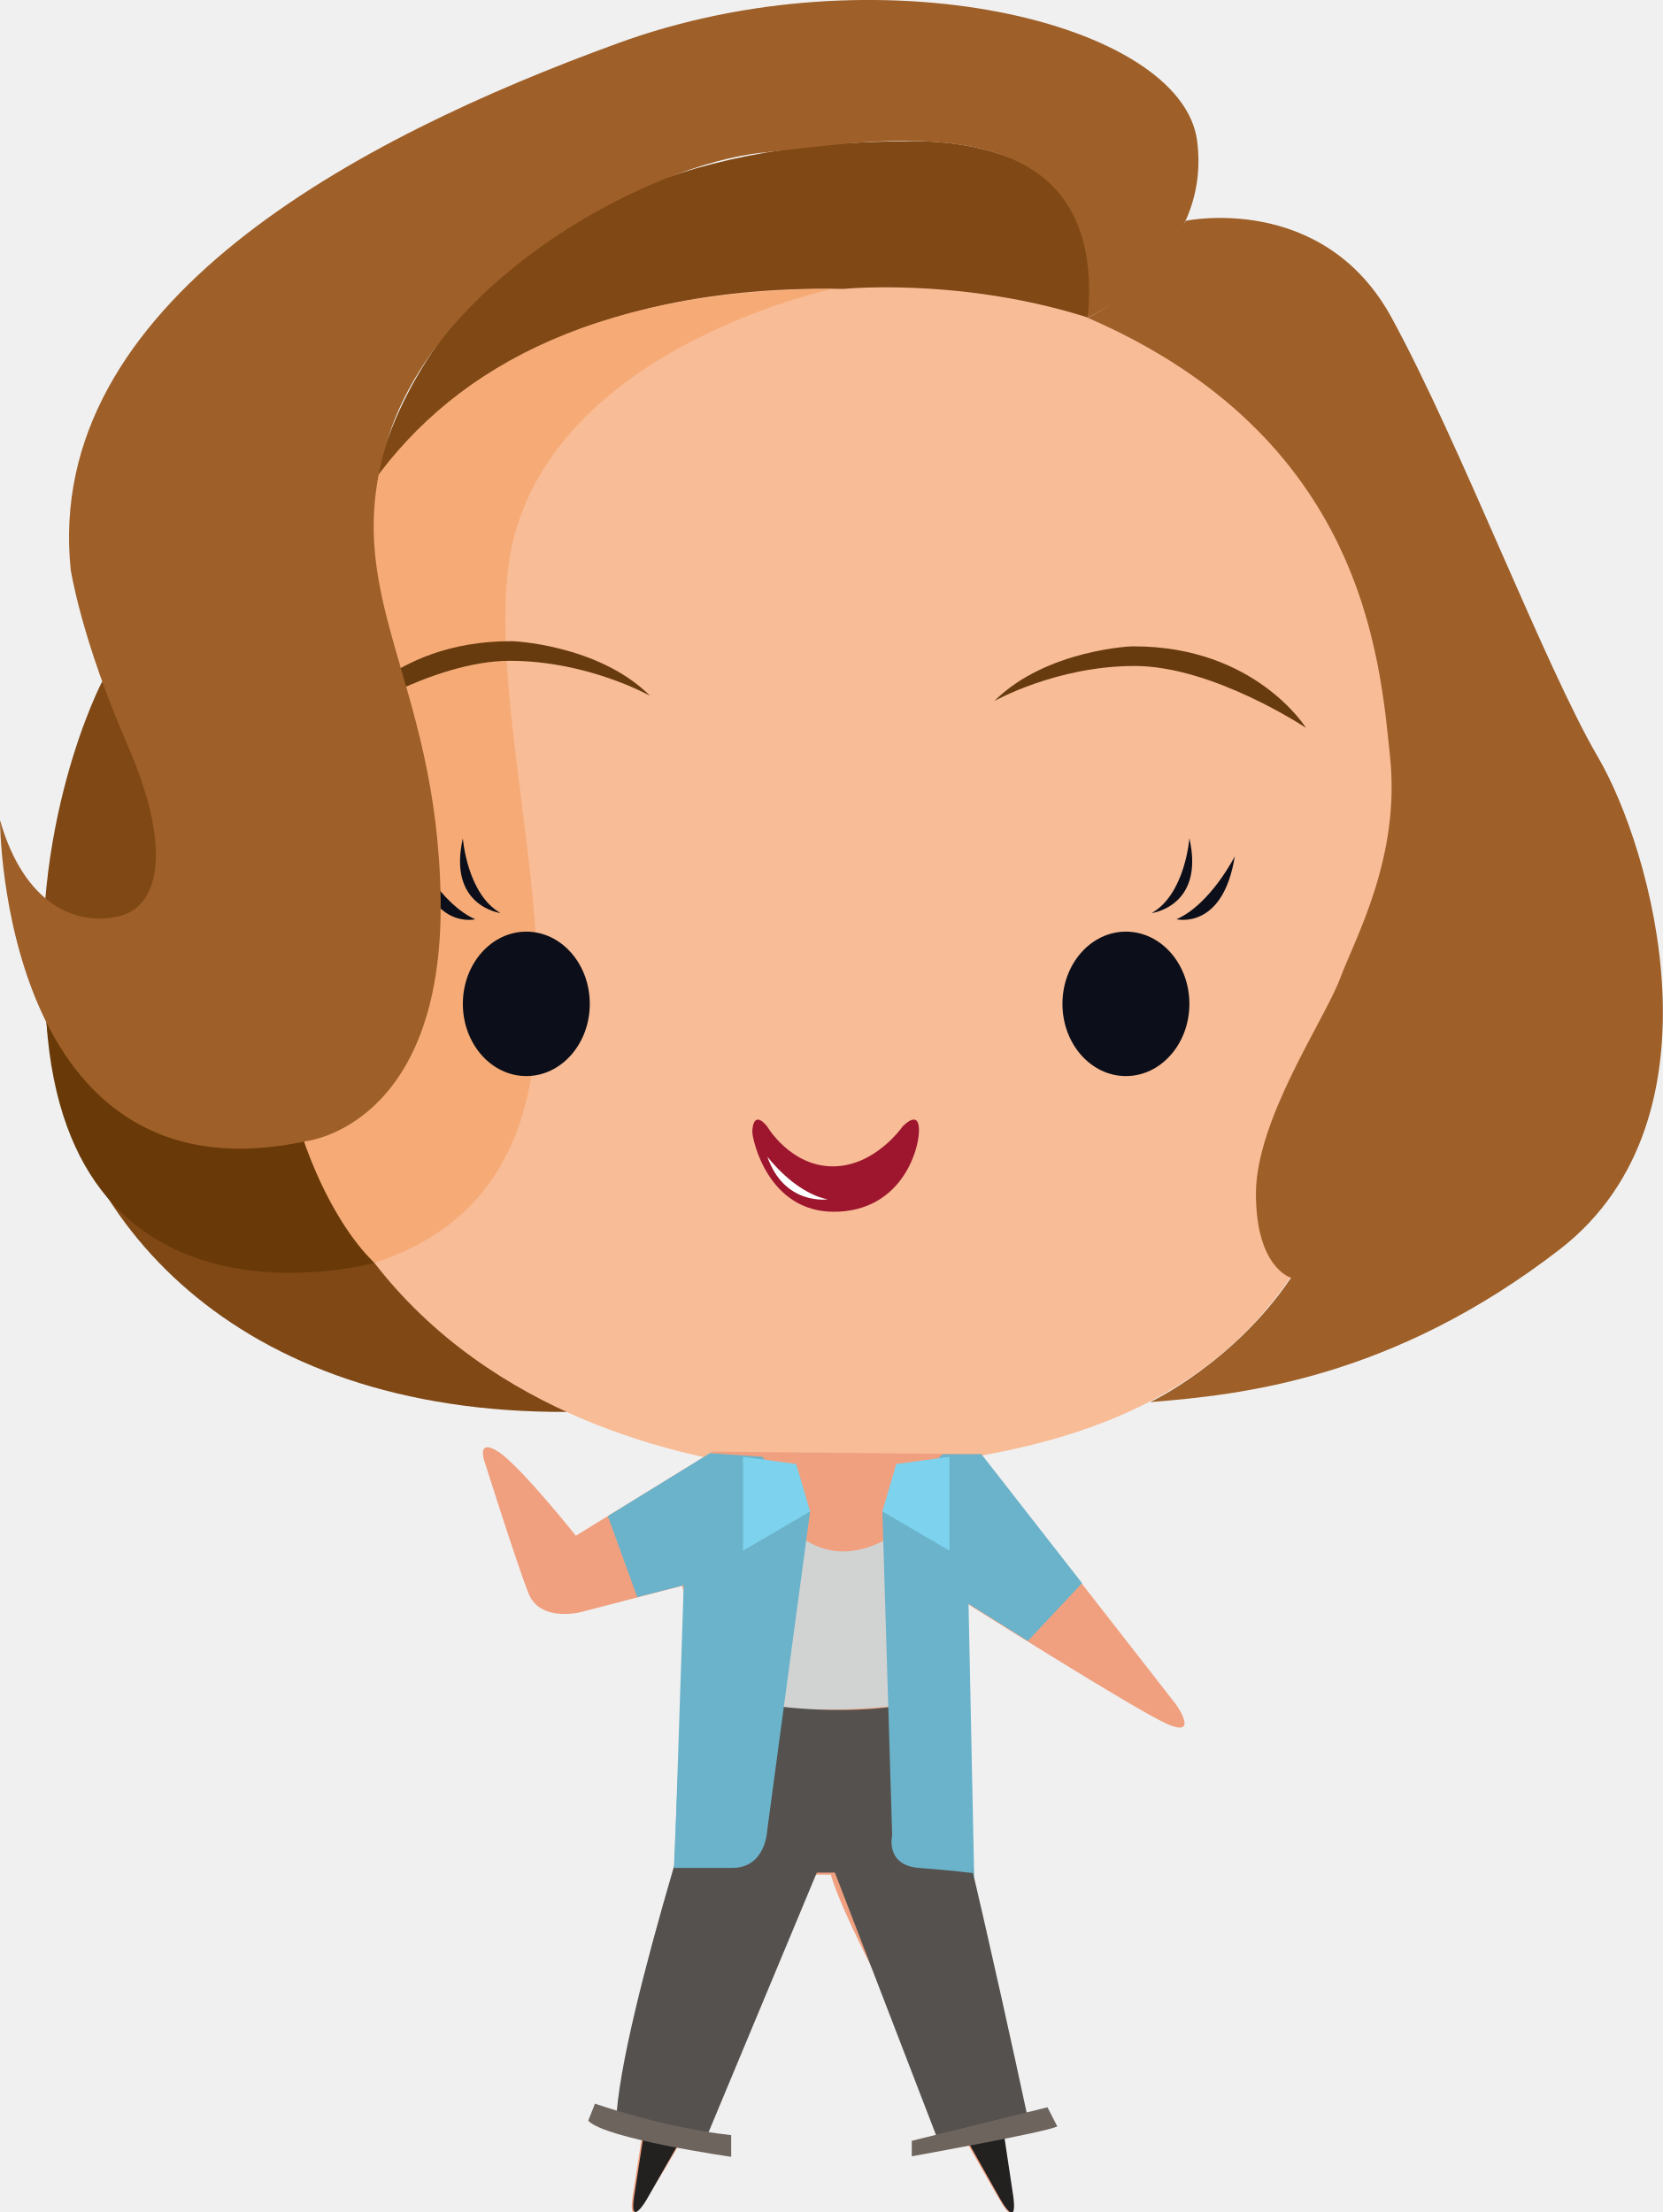
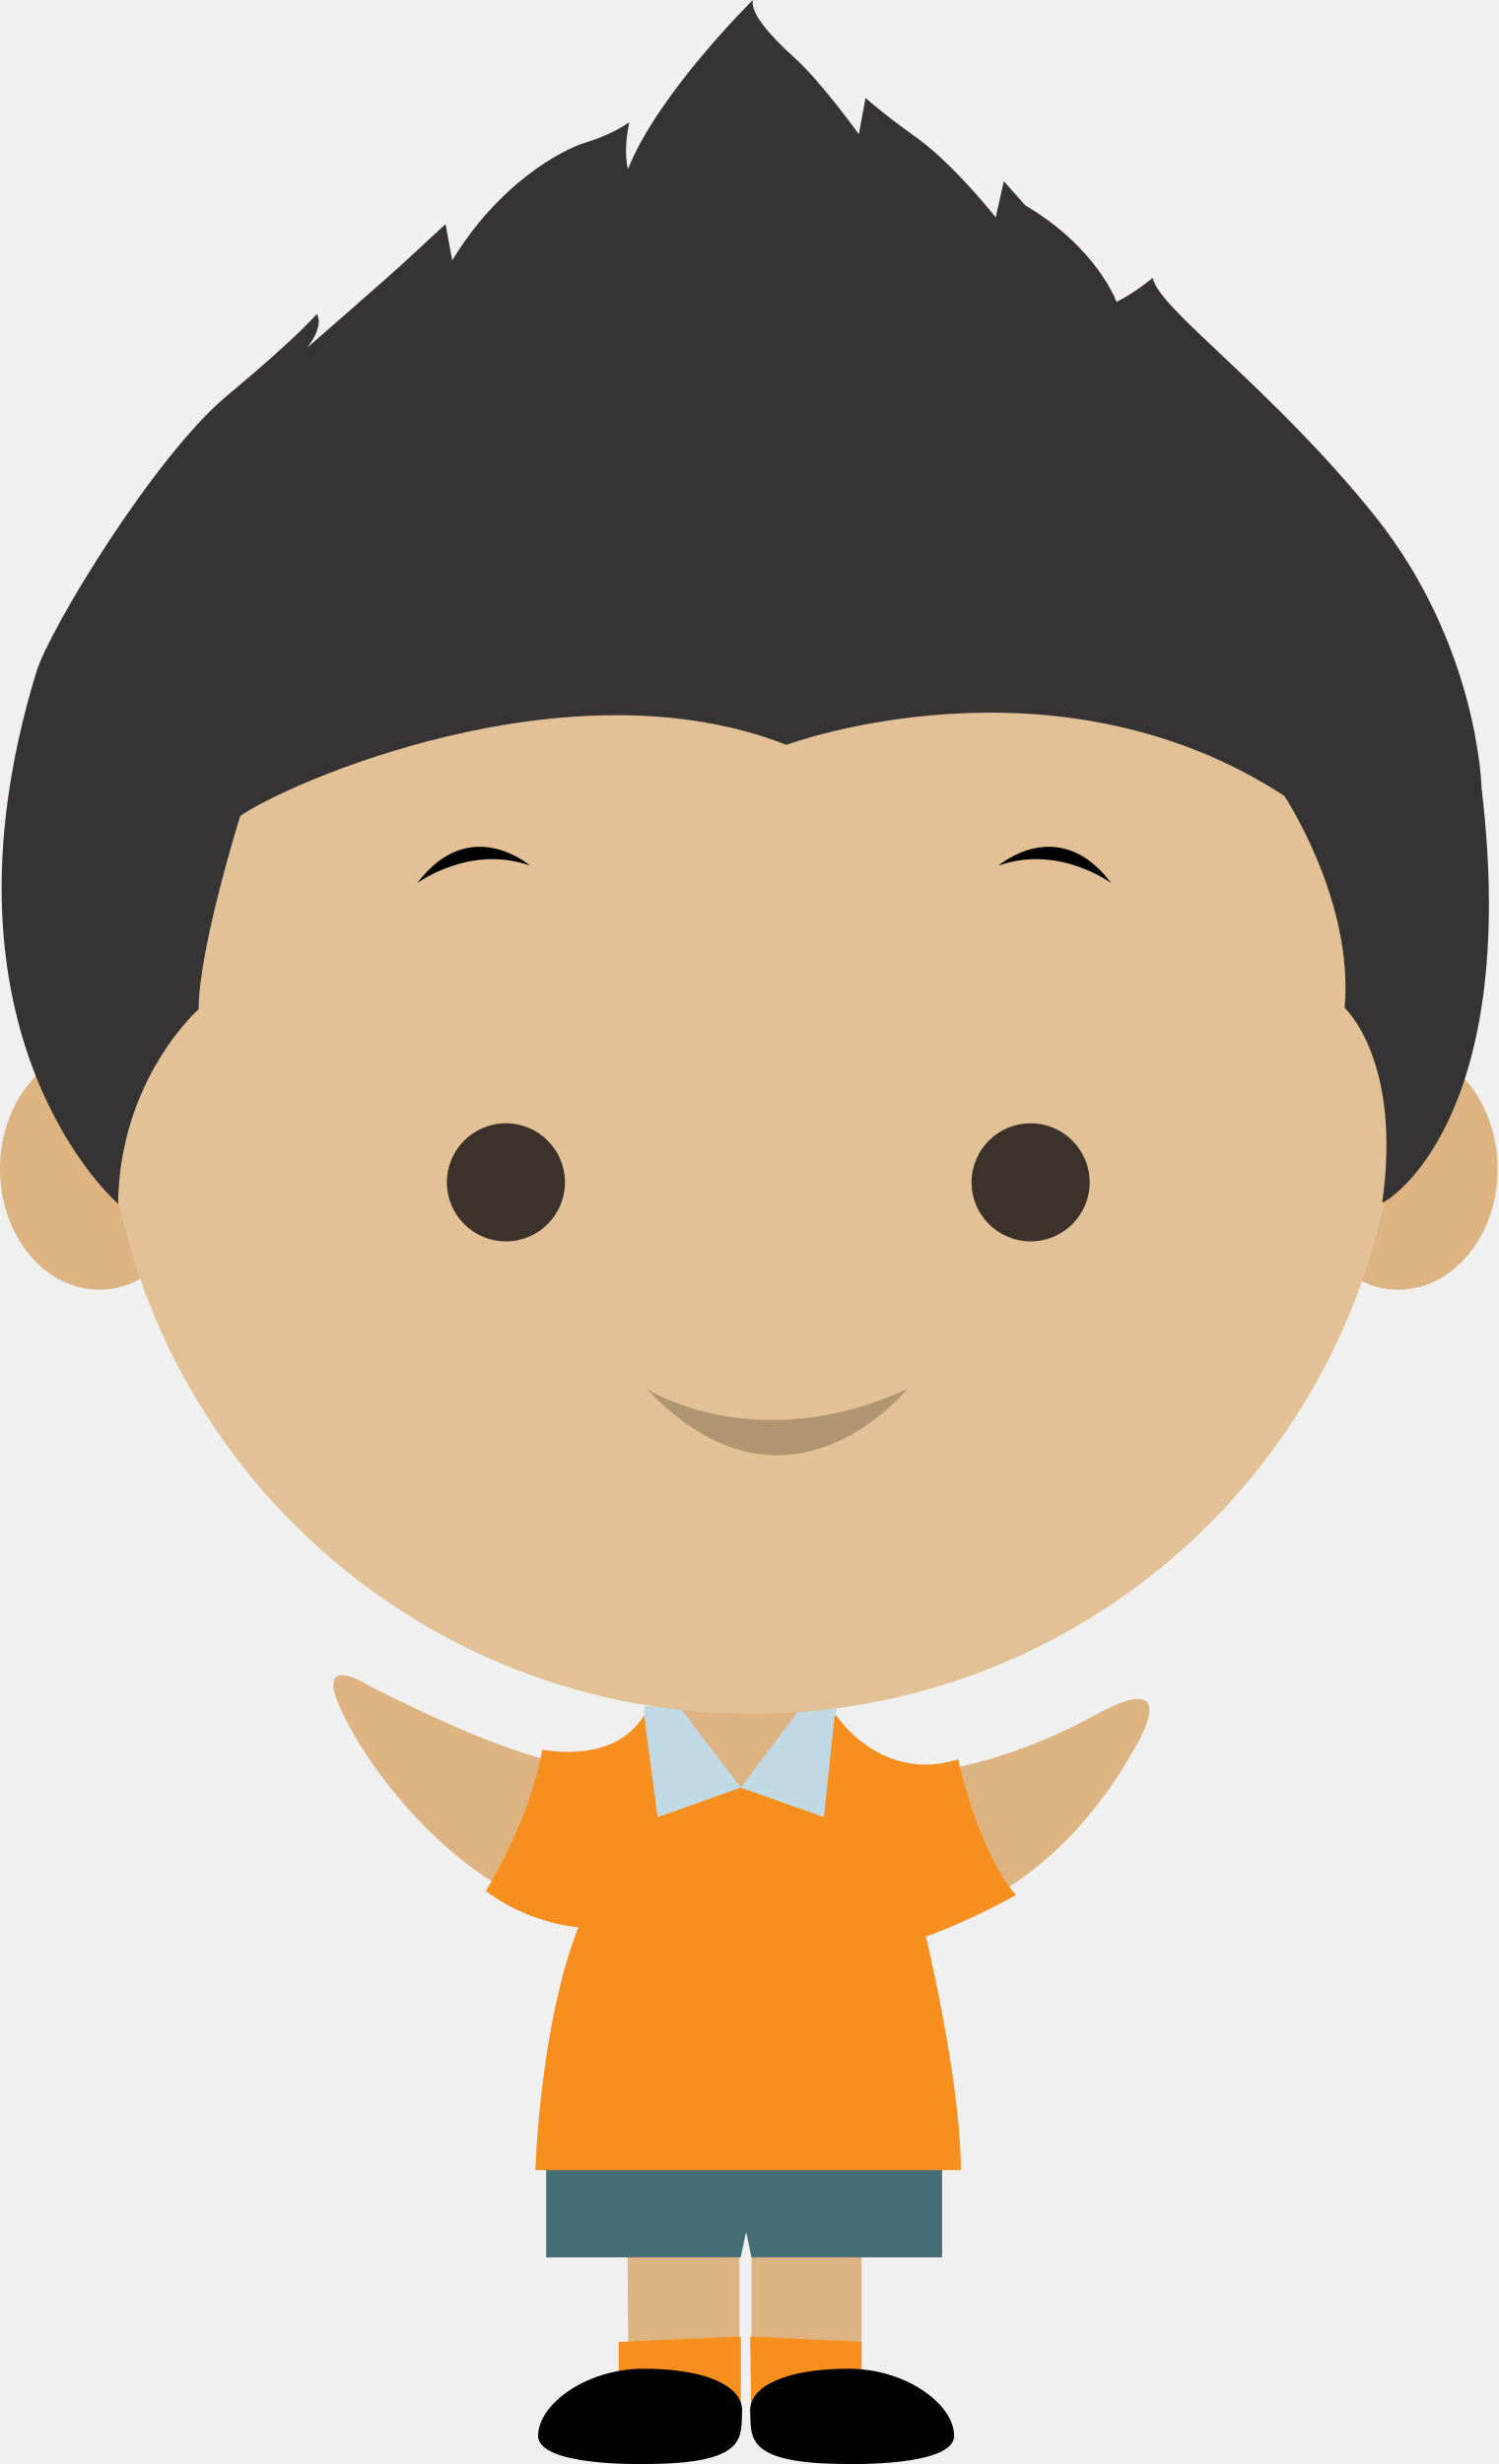
- <svg xmlns="http://www.w3.org/2000/svg" version="1.1" id="Layer_1" x="0px" y="0px" viewBox="0 0 322.2 428.8" style="enable-background:new 0 0 322.2 428.8;" xml:space="preserve">
+ <svg xmlns="http://www.w3.org/2000/svg" version="1.1" id="Layer_1" x="0px" y="0px" viewBox="0 0 111.7 183.6" style="enable-background:new 0 0 111.7 183.6;" xml:space="preserve">
  <style type="text/css">
- 	.st0{fill:#7F4815;}
- 	.st1{fill:#693A08;}
- 	.st2{fill:#F8BC97;}
- 	.st3{fill:#F6AB76;}
- 	.st4{fill:#0C0F19;}
- 	.st5{fill:#9D162E;}
- 	.st6{fill:#FFFFFF;}
- 	.st7{fill:#673B0E;}
- 	.st8{fill:#9E5F28;}
- 	.st9{fill:#F0A07F;}
- 	.st10{fill:#232120;}
- 	.st11{fill:#D1D2D2;}
- 	.st12{fill:#6BB3CA;}
- 	.st13{fill:#7DD2ED;}
- 	.st14{fill:#55514E;}
- 	.st15{fill:#6E645E;}
+ 	.st0{fill:#dcb381;}
+ 	.st1{fill:#446D75;}
+ 	.st2{fill:#f78f1e;}
+ 	.st3{fill:#e2c196;}
+ 	.st4{fill:#C0D9E5;}
+ 	.st5{fill:#363334;}
+ 	.st6{fill:#3C322B;}
+ 	.st7{fill:#B09670;}
</style>
  <g>
-     <g>
-       <path class="st0" d="M19.8,132.1c0,0-14.8,28.3-10.8,66.1c4,37.8,36,75.8,100.9,75.5L19.8,132.1z" />
-       <path class="st0" d="M72.6,93.9c0,0,10.8-66.5,103.1-66.5c0,0,42.9-2.5,35.1,34.2L72.6,93.9z" />
-       <path class="st1" d="M72.6,244.8c0,0-59.3,16.5-63.6-46.6l50.4,23L72.6,244.8z" />
-       <path class="st2" d="M163.5,56c0,0,107.5-10.7,107.5,94.7C271,256,234.3,282,159,285.4c0,0-123.3-0.7-105.3-134    C53.7,151.4,51.9,54,163.5,56z" />
-       <path class="st3" d="M161.4,56c0,0-59.1,12.4-63.1,55.7S126.5,227,72.6,244.8c0,0-20.7-17.5-20.7-70.3    C51.9,121.7,65.9,56.3,161.4,56z" />
-       <ellipse class="st4" cx="102" cy="194.6" rx="12.3" ry="14" />
-       <path class="st4" d="M80.8,166c0,0,4.7,9.3,11.3,12.2C92.2,178.2,83.2,180.4,80.8,166z" />
-       <path class="st4" d="M89.7,162.5c0,0,0.8,10.8,7.3,14.5C97,177,86.7,175.7,89.7,162.5z" />
-       <ellipse class="st4" cx="218.2" cy="194.6" rx="12.3" ry="14" />
-       <path class="st4" d="M239.3,166c0,0-4.7,9.3-11.3,12.2C228,178.2,237,180.4,239.3,166z" />
-       <path class="st4" d="M230.5,162.5c0,0-0.8,10.8-7.3,14.5C223.2,177,233.5,175.7,230.5,162.5z" />
-       <path class="st5" d="M148.7,218.4c0,0,4.5,7.7,12.7,7.7s13.5-7.7,13.5-7.7s3.2-3.5,3.2,0.7c0,4.2-3.7,15.8-16.5,15.8    s-15.8-14-15.8-15.5S146.4,215.5,148.7,218.4z" />
-       <path class="st6" d="M148.7,224.2c0,0,5.2,7,11.7,8.3C160.3,232.5,152,233.7,148.7,224.2z" />
-       <path class="st7" d="M192.7,135.9c0,0,12-6.8,27.2-6.8c15.2,0,33.2,12,33.2,12s-9.8-15.8-33.3-15.8    C219.7,125.2,202.7,125.9,192.7,135.9z" />
-       <path class="st7" d="M126,134.9c0,0-12-6.8-27.2-6.8c-15.2,0-33.2,12-33.2,12s9.8-15.8,33.3-15.8C99,124.2,116,124.9,126,134.9z" />
-       <path class="st8" d="M210.8,61.6c0,0,24.2-11.3,21.2-34.3S170-10,119.7,8.4c-50.3,18.3-111.3,50.3-106,102c0,0,2,13.3,11,34    c9,20.7,6,31.7-2,33.3c-8,1.7-18-2.3-22.7-18.7c0,0,0.1,75,59.4,62.2c0,0,26.5-2.9,26-46.7c-0.6-43.8-20.3-58.8-10-90.2    c10.3-31.3,51-52.5,72.3-54.7C169,27.5,214.9,18.2,210.8,61.6z" />
-       <path class="st8" d="M210.8,61.6c0,0,10.8-4.8,19-18.8c0,0,26.6-5.6,39.9,18.8c13.3,24.4,29.7,67.6,40,85.2    c10.3,17.6,25.3,69.9-7.3,95.3c-32.7,25.3-62,28.3-79.5,29.7c0,0,16.1-7.5,27.3-24.1c0,0-6.8-1.9-6.8-16.3s13.3-33.7,16.3-41.7    s11.7-23.5,9.7-42.9S264.3,84.8,210.8,61.6z" />
-     </g>
-     <path class="st9" d="M138.1,281.4l52,0.5l37.8,48.5c0,0,4.7,6.6-1.7,3.8c-6.3-2.8-38.7-23.3-38.7-23.3s-5.8,11.9-5.4,17.9   c0.4,6,14,96.5,14,96.5s1.2,7.4-2.4,1.1c-3.6-6.3-28.6-49.2-32.7-63h-3c0,0-14.1,33.3-32.6,62.6c0,0-3.8,6.7-2.8-0.2   c1.1-6.9,15.1-97.3,15.1-97.3s0.3-5-4.5-17l-1-4.1l-19.6,5.1c0,0-8,2.1-10.2-3.7c-2.3-5.8-8.6-25.8-8.6-25.8s-1.4-4.3,2.9-1.5   c4.3,2.9,14.9,16.2,14.9,16.2L138.1,281.4z" />
-     <path class="st10" d="M178.1,398.3l13.4-5l4.8,32c0,0,1.3,7.4-2.4,1.1C190.3,420,178.1,398.3,178.1,398.3z" />
-     <path class="st10" d="M128,392.7l13.8,4.8l-16.6,29.1c0,0-3.3,5.5-2.3-0.9C123.9,419.3,128,392.7,128,392.7z" />
-     <path class="st11" d="M144,300.6c0,0-2.3,8.3-4.7,14.8c-2.3,6.5-4.7,9.3-1.3,13c3.3,3.7,34.8,4.2,44.2,0.4c0,0,2.8-0.8,1.8-8.9   c-1-8.1,0-19.2,0-19.2l-6.5-6.6c0,0-14.8,15.6-27-1L144,300.6z" />
-     <polygon class="st12" points="171,293 177.5,323.4 188.8,364.1 187.7,310.9 199.2,318.1 209.7,306.9 190.2,281.9 182.7,281.9  " />
-     <polygon class="st12" points="157,293 144,321.4 130.7,362 132.5,307.3 123.5,309.6 117.8,293.9 137.6,281.7 147.7,282.4  " />
-     <polygon class="st13" points="173.7,283.8 171,293 184,300.6 184,282.4  " />
-     <polygon class="st13" points="154.3,283.8 157,293 144,300.6 144,282.4  " />
-     <path class="st14" d="M140.8,329.2c0,0-20.7,61.9-21.4,82.2l17.1,3.9l21.8-52.3h3.5l20.3,52.7l17.2-4.6c0,0-15.6-73.2-19.8-81.5   C179.4,329.6,165.3,334.1,140.8,329.2z" />
-     <path class="st15" d="M115.3,407.8c0,0,13.4,4.7,26.4,6.1v4.2c0,0-24.5-3.5-27.7-7L115.3,407.8z" />
-     <path class="st15" d="M176.7,415v3c0,0,26.3-4.7,28.2-5.8l-1.9-3.7L176.7,415z" />
-     <path class="st12" d="M157,293l-8.3,61.7c0,0-0.2,7.4-6.8,7.4c-6.7,0-11.3,0-11.3,0l0.9-21l10.4-33.2L157,293z" />
-     <path class="st12" d="M171,293l1.9,62.8c0,0-1.4,5.8,5.2,6.3c6.6,0.5,10.4,1,10.4,1l-4.2-33.8L171,293z" />
+     <path class="st0" d="M49,127.2c0,0-3,5-7.9,4c-4.8-1-13.6-5.6-13.6-5.6s-4.4-2.8-1.9,2.2c2.4,5,9.7,14,17.7,14.9   c8,1,5.7,1.5,5.7,1.5s-1.7,8.8-2.1,14.3c-0.3,5.5,0,22.4,0,22.4h8.2v-14.7H56V181h8.2v-14.8c0,0-0.3-16.1-2.7-21.9   c0,0,13.9,1.8,22.8-13.6c0,0,4.4-6.8-2.7-2.9c-7.1,3.9-13.2,4.5-14.5,4.4c-1.3-0.2-4.8-1.8-5.8-5.6L49,127.2z" />
+     <polygon class="st1" points="40.7,161.6 40.7,168.2 55.2,168.2 55.6,166.3 56,168.2 70.2,168.2 70.2,161.3  " />
+     <path class="st2" d="M48,127.8l7.3,5.5l7-5.5c0,0,3.3,5.1,9.1,3.3c0,0,1.5,6.9,4.3,10.1c0,0-3.1,1.8-6.7,3.1c0,0,2.6,10.8,2.6,17.4   H39.9c0,0,0.3-10.7,3.2-18.1c0,0-3.6-0.2-6.9-2.7c0,0,3.2-5,4.2-10.5C40.4,130.3,45.7,131.6,48,127.8z" />
+     <polygon class="st2" points="46.1,174.5 55.2,174.1 55.2,180.9 46.1,178.1  " />
+     <polygon class="st2" points="55.9,174.1 64.2,174.5 64.2,177.5 56,181  " />
+     <path d="M48,183.6c0,0-7.9,0.2-7.9-2.1c0-2.3,3.5-5,7.9-5c4.4,0,7.3,1.2,7.3,3.1C55.2,181.6,55.8,183.6,48,183.6z" />
+     <path d="M63.2,183.6c0,0,7.9,0.2,7.9-2.1c0-2.3-3.5-5-7.9-5c-4.4,0-7.3,1.2-7.3,3.1C56,181.6,55.4,183.6,63.2,183.6z" />
+     <ellipse class="st0" cx="7.4" cy="87.1" rx="7.4" ry="9" />
+     <ellipse class="st0" cx="104.2" cy="87.1" rx="7.4" ry="9" />
+     <circle class="st3" cx="56" cy="79.5" r="48.2" />
+     <polygon class="st4" points="48,127.8 48,127.1 50.8,127.4 55.2,133.2 49,135.4  " />
+     <polygon class="st4" points="62.4,127.3 62.2,127.8 61.4,135.4 55.2,133.2 59.4,127.6  " />
+     <path class="st5" d="M110.4,58.7c0,0-0.2-10.5-7.9-20.2C94.8,28.9,86.3,23,85.9,20.7c0,0-1.3,1.1-2.7,1.8c0,0-1.4-4-6.8-7.2   l-1.6-1.8l-0.6,2.7c0,0-2.9-3.7-5.7-5.8c-2.8-2-4-3.1-4-3.1L64,10c0,0-2.8-3.9-4.8-5.7c-2-1.8-3.3-3.4-3.1-4.3c0,0-7.1,7-9.3,12.6   c0,0-0.4-1.2,0.1-3.5c0,0-1.2,0.9-3.2,1.5c-2,0.6-6.6,3.2-10,8.8l-0.5-2.7c0,0-1.2,1.1-2.7,2.5c-1.5,1.4-7.6,6.7-7.6,6.7   s1.3-1.6,0.7-2.5c0,0-1.3,1.6-6.7,6.1C11.6,33.9,3.7,46.8,2.7,50.1c-8.3,27.2,6.1,39.6,6.1,39.6c0.1-9.3,6-14.5,6-14.5   c0-4.5,3.1-14.4,3.1-14.4c3.4-2.4,24.4-11.7,40.7-5.3c0,0,19.9-7.4,37.1,3.8c0,0,5.2,7.8,4.5,15.8c0,0,4.3,3.9,2.8,14.5   C103.2,89.7,113.4,83.7,110.4,58.7z" />
+     <circle class="st6" cx="37.7" cy="88.1" r="4.4" />
+     <circle class="st6" cx="76.8" cy="88.1" r="4.4" />
+     <path class="st7" d="M48.2,103.5c0,0,8.1,5.2,19.4,0C67.6,103.5,58.7,114.6,48.2,103.5z" />
+     <path d="M31.1,65.8c0,0,3.9-2.9,8.4-1.3C39.5,64.5,35,60.6,31.1,65.8z" />
+     <path d="M82.8,65.8c0,0-3.9-2.9-8.4-1.3C74.4,64.5,78.9,60.6,82.8,65.8z" />
  </g>
</svg>
